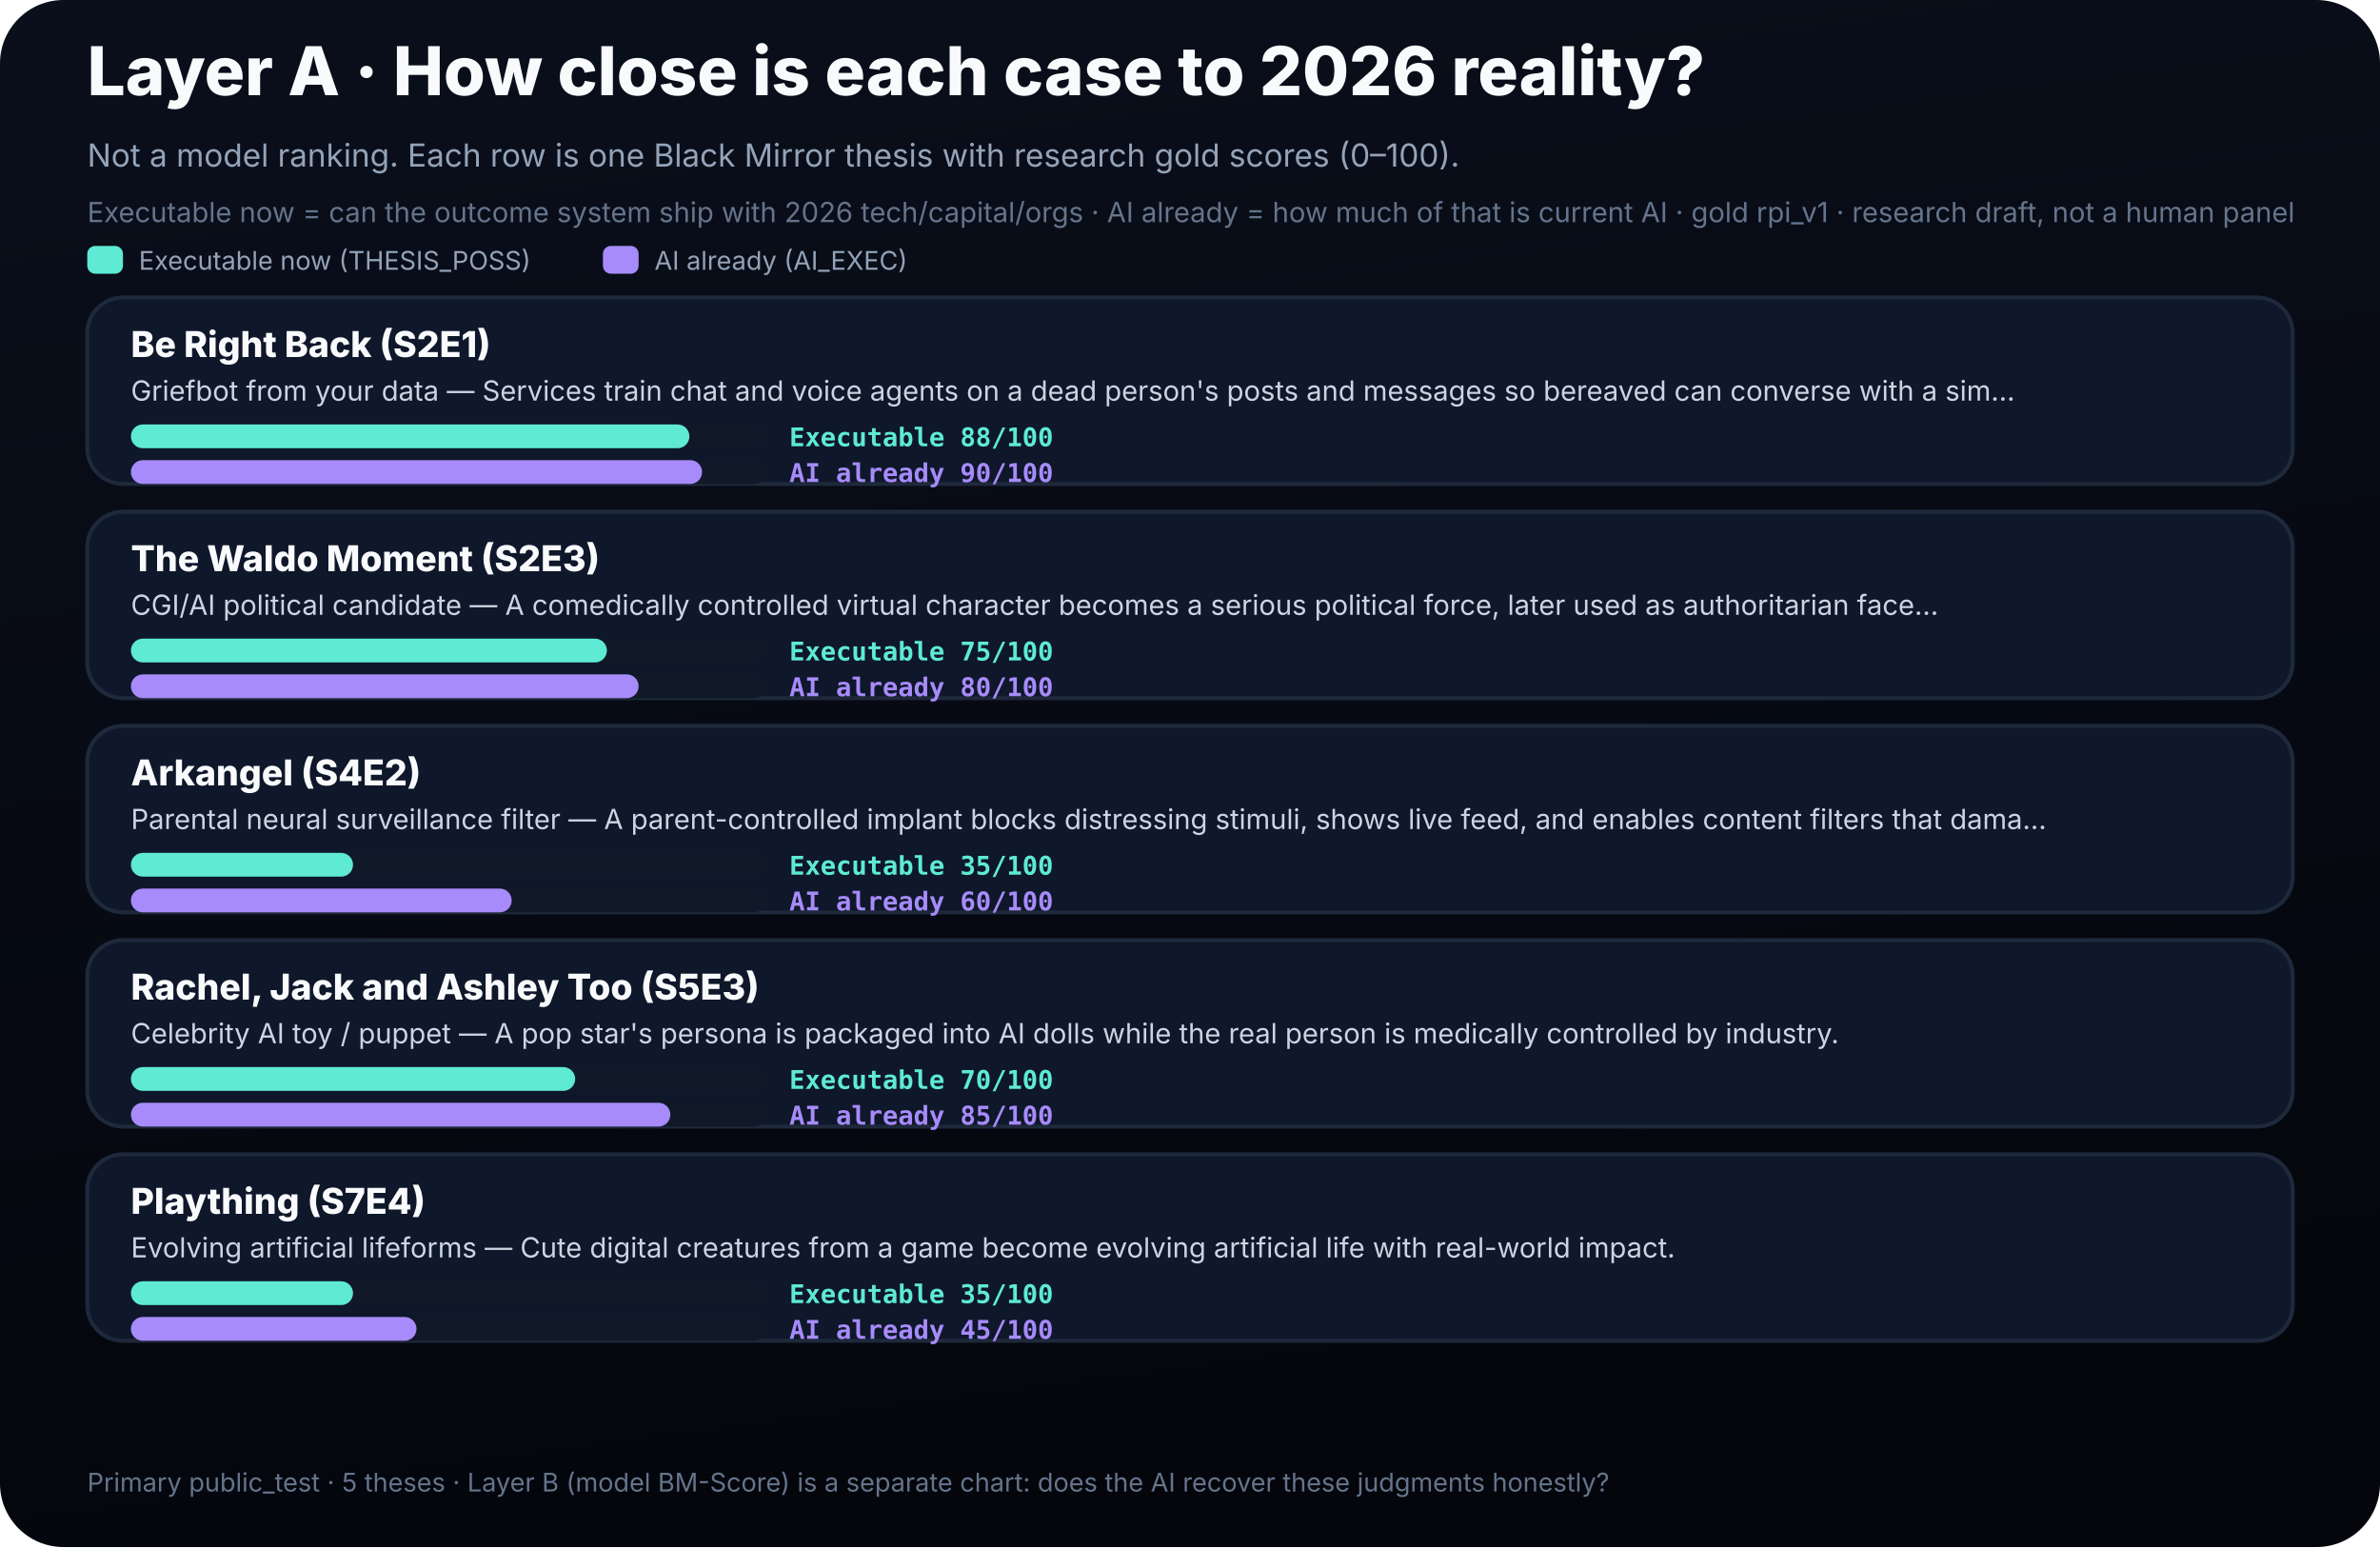
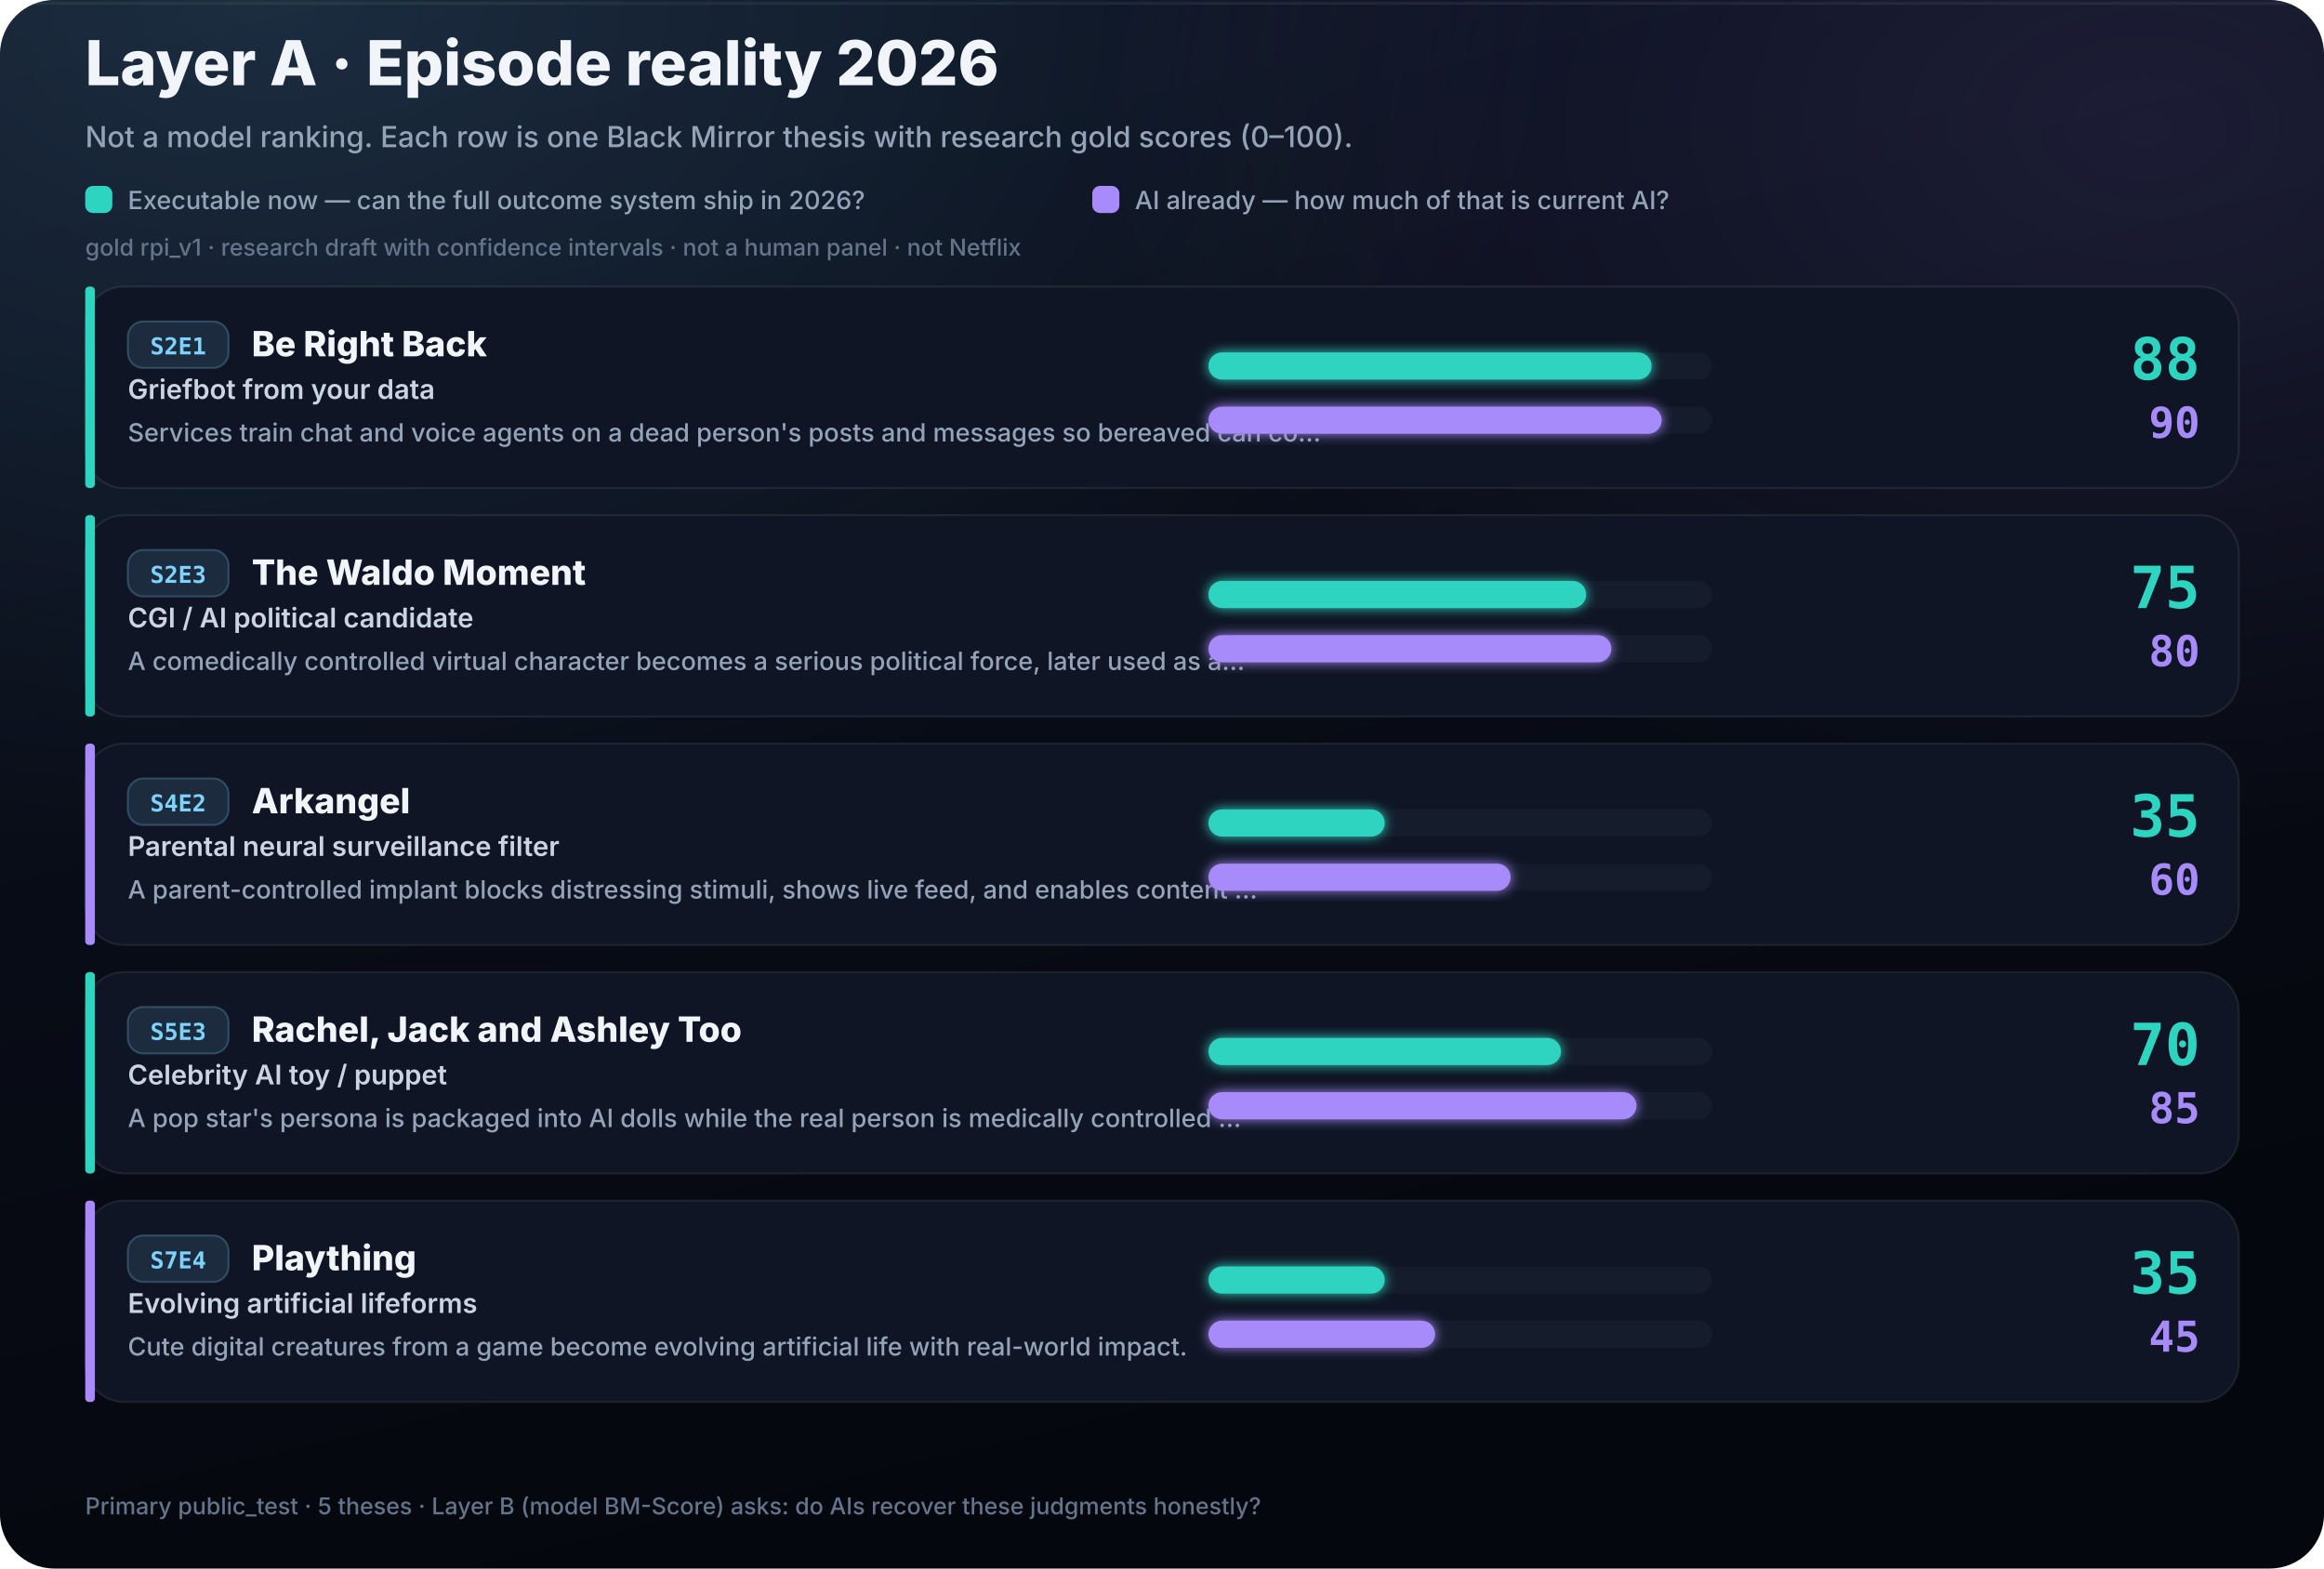
- <svg xmlns="http://www.w3.org/2000/svg" width="1200" height="780" viewBox="0 0 1200 780" role="img" aria-label="BlackMirror-Bench episode reality map 2026">
+ <svg xmlns="http://www.w3.org/2000/svg" width="1200" height="810" viewBox="0 0 1200 810" role="img" aria-label="BlackMirror-Bench episode reality map 2026">
  <defs>
-     <linearGradient id="bgE" x1="0" y1="0" x2="0.2" y2="1">
-       <stop offset="0%" stop-color="#0A0F1C" />
-       <stop offset="100%" stop-color="#04060C" />
+     <linearGradient id="bg-ep" x1="0" y1="0" x2="0.35" y2="1">
+       <stop offset="0%" stop-color="#0C1222" />
+       <stop offset="55%" stop-color="#080C16" />
+       <stop offset="100%" stop-color="#05070E" />
    </linearGradient>
+     <radialGradient id="glowL-ep" cx="12%" cy="0%" r="55%">
+       <stop offset="0%" stop-color="rgba(125,211,252,0.14)" />
+       <stop offset="100%" stop-color="rgba(125,211,252,0)" />
+     </radialGradient>
+     <radialGradient id="glowR-ep" cx="92%" cy="8%" r="45%">
+       <stop offset="0%" stop-color="rgba(167,139,250,0.12)" />
+       <stop offset="100%" stop-color="rgba(167,139,250,0)" />
+     </radialGradient>
+     <linearGradient id="bar-teal-ep" x1="0" y1="0" x2="1" y2="0">
+       <stop offset="0%" stop-color="#14B8A6" />
+       <stop offset="100%" stop-color="#67E8F9" />
+     </linearGradient>
+     <linearGradient id="bar-violet-ep" x1="0" y1="0" x2="1" y2="0">
+       <stop offset="0%" stop-color="#7C3AED" />
+       <stop offset="100%" stop-color="#C4B5FD" />
+     </linearGradient>
+     <linearGradient id="card-shine-ep" x1="0" y1="0" x2="0" y2="1">
+       <stop offset="0%" stop-color="rgba(255,255,255,0.04)" />
+       <stop offset="40%" stop-color="rgba(255,255,255,0)" />
+     </linearGradient>
+     <filter id="soft-ep" x="-20%" y="-50%" width="140%" height="200%">
+       <feGaussianBlur stdDeviation="6" result="b" />
+       <feMerge>
+         <feMergeNode in="b" />
+         <feMergeNode in="SourceGraphic" />
+       </feMerge>
+     </filter>
+     <filter id="soft-sm-ep" x="-10%" y="-40%" width="120%" height="180%">
+       <feGaussianBlur stdDeviation="3" result="b" />
+       <feMerge>
+         <feMergeNode in="b" />
+         <feMergeNode in="SourceGraphic" />
+       </feMerge>
+     </filter>
  </defs>
-   <rect width="100%" height="100%" fill="url(#bgE)" rx="32" />
-   <text x="44" y="48" fill="#F8FAFC" font-family="system-ui,-apple-system,Segoe UI,sans-serif" font-size="34" font-weight="800">Layer A · How close is each case to 2026 reality?</text>
-   <text x="44" y="84" fill="#94A3B8" font-family="system-ui,-apple-system,Segoe UI,sans-serif" font-size="16">Not a model ranking. Each row is one Black Mirror thesis with research gold scores (0–100).</text>
-   <text x="44" y="112" fill="#64748B" font-family="system-ui,-apple-system,Segoe UI,sans-serif" font-size="14">Executable now = can the outcome system ship with 2026 tech/capital/orgs · AI already = how much of that is current AI · gold rpi_v1 · research draft, not a human panel</text>
-   <rect x="44" y="124" width="18" height="14" rx="4" fill="#5EEAD4" />
-   <text x="70" y="136" fill="#94A3B8" font-family="system-ui,-apple-system,Segoe UI,sans-serif" font-size="13">Executable now (THESIS_POSS)</text>
-   <rect x="304" y="124" width="18" height="14" rx="4" fill="#A78BFA" />
-   <text x="330" y="136" fill="#94A3B8" font-family="system-ui,-apple-system,Segoe UI,sans-serif" font-size="13">AI already (AI_EXEC)</text>
-   <rect x="44" y="150" width="1112" height="94" rx="18" fill="#0F172A" stroke="#1E293B" stroke-width="2" />
-   <text x="66" y="180" fill="#F8FAFC" font-family="system-ui,-apple-system,Segoe UI,sans-serif" font-size="18" font-weight="800">Be Right Back (S2E1)</text>
-   <text x="66" y="202" fill="#CBD5E1" font-family="system-ui,-apple-system,Segoe UI,sans-serif" font-size="14">Griefbot from your data — Services train chat and voice agents on a dead person's posts and messages so bereaved can converse with a sim…</text>
-   <rect x="66" y="214" width="320" height="12" rx="6" fill="#111827" />
-   <rect x="66" y="214" width="281.6" height="12" rx="6" fill="#5EEAD4" />
-   <text x="398" y="225" fill="#5EEAD4" font-family="ui-monospace,SF Mono,Menlo,monospace" font-size="13" font-weight="700">Executable 88/100</text>
-   <rect x="66" y="232" width="320" height="12" rx="6" fill="#111827" />
-   <rect x="66" y="232" width="288.0" height="12" rx="6" fill="#A78BFA" />
-   <text x="398" y="243" fill="#A78BFA" font-family="ui-monospace,SF Mono,Menlo,monospace" font-size="13" font-weight="700">AI already 90/100</text>
-   <rect x="44" y="258" width="1112" height="94" rx="18" fill="#0F172A" stroke="#1E293B" stroke-width="2" />
-   <text x="66" y="288" fill="#F8FAFC" font-family="system-ui,-apple-system,Segoe UI,sans-serif" font-size="18" font-weight="800">The Waldo Moment (S2E3)</text>
-   <text x="66" y="310" fill="#CBD5E1" font-family="system-ui,-apple-system,Segoe UI,sans-serif" font-size="14">CGI/AI political candidate — A comedically controlled virtual character becomes a serious political force, later used as authoritarian face…</text>
-   <rect x="66" y="322" width="320" height="12" rx="6" fill="#111827" />
-   <rect x="66" y="322" width="240.0" height="12" rx="6" fill="#5EEAD4" />
-   <text x="398" y="333" fill="#5EEAD4" font-family="ui-monospace,SF Mono,Menlo,monospace" font-size="13" font-weight="700">Executable 75/100</text>
-   <rect x="66" y="340" width="320" height="12" rx="6" fill="#111827" />
-   <rect x="66" y="340" width="256.0" height="12" rx="6" fill="#A78BFA" />
-   <text x="398" y="351" fill="#A78BFA" font-family="ui-monospace,SF Mono,Menlo,monospace" font-size="13" font-weight="700">AI already 80/100</text>
-   <rect x="44" y="366" width="1112" height="94" rx="18" fill="#0F172A" stroke="#1E293B" stroke-width="2" />
-   <text x="66" y="396" fill="#F8FAFC" font-family="system-ui,-apple-system,Segoe UI,sans-serif" font-size="18" font-weight="800">Arkangel (S4E2)</text>
-   <text x="66" y="418" fill="#CBD5E1" font-family="system-ui,-apple-system,Segoe UI,sans-serif" font-size="14">Parental neural surveillance filter — A parent-controlled implant blocks distressing stimuli, shows live feed, and enables content filters that dama…</text>
-   <rect x="66" y="430" width="320" height="12" rx="6" fill="#111827" />
-   <rect x="66" y="430" width="112.0" height="12" rx="6" fill="#5EEAD4" />
-   <text x="398" y="441" fill="#5EEAD4" font-family="ui-monospace,SF Mono,Menlo,monospace" font-size="13" font-weight="700">Executable 35/100</text>
-   <rect x="66" y="448" width="320" height="12" rx="6" fill="#111827" />
-   <rect x="66" y="448" width="192.0" height="12" rx="6" fill="#A78BFA" />
-   <text x="398" y="459" fill="#A78BFA" font-family="ui-monospace,SF Mono,Menlo,monospace" font-size="13" font-weight="700">AI already 60/100</text>
-   <rect x="44" y="474" width="1112" height="94" rx="18" fill="#0F172A" stroke="#1E293B" stroke-width="2" />
-   <text x="66" y="504" fill="#F8FAFC" font-family="system-ui,-apple-system,Segoe UI,sans-serif" font-size="18" font-weight="800">Rachel, Jack and Ashley Too (S5E3)</text>
-   <text x="66" y="526" fill="#CBD5E1" font-family="system-ui,-apple-system,Segoe UI,sans-serif" font-size="14">Celebrity AI toy / puppet — A pop star's persona is packaged into AI dolls while the real person is medically controlled by industry.</text>
-   <rect x="66" y="538" width="320" height="12" rx="6" fill="#111827" />
-   <rect x="66" y="538" width="224.0" height="12" rx="6" fill="#5EEAD4" />
-   <text x="398" y="549" fill="#5EEAD4" font-family="ui-monospace,SF Mono,Menlo,monospace" font-size="13" font-weight="700">Executable 70/100</text>
-   <rect x="66" y="556" width="320" height="12" rx="6" fill="#111827" />
-   <rect x="66" y="556" width="272.0" height="12" rx="6" fill="#A78BFA" />
-   <text x="398" y="567" fill="#A78BFA" font-family="ui-monospace,SF Mono,Menlo,monospace" font-size="13" font-weight="700">AI already 85/100</text>
-   <rect x="44" y="582" width="1112" height="94" rx="18" fill="#0F172A" stroke="#1E293B" stroke-width="2" />
-   <text x="66" y="612" fill="#F8FAFC" font-family="system-ui,-apple-system,Segoe UI,sans-serif" font-size="18" font-weight="800">Plaything (S7E4)</text>
-   <text x="66" y="634" fill="#CBD5E1" font-family="system-ui,-apple-system,Segoe UI,sans-serif" font-size="14">Evolving artificial lifeforms — Cute digital creatures from a game become evolving artificial life with real-world impact.</text>
-   <rect x="66" y="646" width="320" height="12" rx="6" fill="#111827" />
-   <rect x="66" y="646" width="112.0" height="12" rx="6" fill="#5EEAD4" />
-   <text x="398" y="657" fill="#5EEAD4" font-family="ui-monospace,SF Mono,Menlo,monospace" font-size="13" font-weight="700">Executable 35/100</text>
-   <rect x="66" y="664" width="320" height="12" rx="6" fill="#111827" />
-   <rect x="66" y="664" width="144.0" height="12" rx="6" fill="#A78BFA" />
-   <text x="398" y="675" fill="#A78BFA" font-family="ui-monospace,SF Mono,Menlo,monospace" font-size="13" font-weight="700">AI already 45/100</text>
-   <text x="44" y="752" fill="#64748B" font-family="system-ui,-apple-system,Segoe UI,sans-serif" font-size="13">Primary public_test · 5 theses · Layer B (model BM-Score) is a separate chart: does the AI recover these judgments honestly?</text>
+   <rect width="100%" height="100%" fill="url(#bg-ep)" rx="28" />
+   <rect width="100%" height="100%" fill="url(#glowL-ep)" rx="28" />
+   <rect width="100%" height="100%" fill="url(#glowR-ep)" rx="28" />
+   <rect x="1" y="1" width="1198" height="1.5" fill="rgba(255,255,255,0.06)" rx="1" />
+   <text x="44" y="44" fill="#F1F5F9" font-family="Inter, ui-sans-serif, system-ui, -apple-system, Segoe UI, sans-serif" font-size="32" font-weight="800" text-anchor="start">Layer A · Episode reality 2026</text>
+   <text x="44" y="76" fill="#94A3B8" font-family="Inter, ui-sans-serif, system-ui, -apple-system, Segoe UI, sans-serif" font-size="15" font-weight="500" text-anchor="start">Not a model ranking. Each row is one Black Mirror thesis with research gold scores (0–100).</text>
+   <rect x="44" y="96" width="14" height="14" rx="4" fill="#2DD4BF" />
+   <text x="66" y="108" fill="#94A3B8" font-family="Inter, ui-sans-serif, system-ui, -apple-system, Segoe UI, sans-serif" font-size="13" font-weight="500" text-anchor="start">Executable now — can the full outcome system ship in 2026?</text>
+   <rect x="564" y="96" width="14" height="14" rx="4" fill="#A78BFA" />
+   <text x="586" y="108" fill="#94A3B8" font-family="Inter, ui-sans-serif, system-ui, -apple-system, Segoe UI, sans-serif" font-size="13" font-weight="500" text-anchor="start">AI already — how much of that is current AI?</text>
+   <text x="44" y="132" fill="#64748B" font-family="Inter, ui-sans-serif, system-ui, -apple-system, Segoe UI, sans-serif" font-size="12" font-weight="500" text-anchor="start">gold rpi_v1 · research draft with confidence intervals · not a human panel · not Netflix</text>
+   <rect x="44" y="148" width="1112" height="104" rx="20" fill="#0F1524" stroke="rgba(255,255,255,0.08)" stroke-width="1" />
+   <rect x="44" y="148" width="5" height="104" rx="2" fill="#2DD4BF" />
+   <rect x="66" y="166" width="52" height="24" rx="8" fill="rgba(125,211,252,0.12)" stroke="rgba(125,211,252,0.25)" stroke-width="1" />
+   <text x="92" y="183" fill="#7DD3FC" font-family="ui-monospace, SF Mono, Cascadia Code, Menlo, Consolas, monospace" font-size="12" font-weight="800" text-anchor="middle">S2E1</text>
+   <text x="130" y="184" fill="#F1F5F9" font-family="Inter, ui-sans-serif, system-ui, -apple-system, Segoe UI, sans-serif" font-size="18" font-weight="800" text-anchor="start">Be Right Back</text>
+   <text x="66" y="206" fill="#CBD5E1" font-family="Inter, ui-sans-serif, system-ui, -apple-system, Segoe UI, sans-serif" font-size="14" font-weight="600" text-anchor="start">Griefbot from your data</text>
+   <text x="66" y="228" fill="#94A3B8" font-family="Inter, ui-sans-serif, system-ui, -apple-system, Segoe UI, sans-serif" font-size="13" font-weight="500" text-anchor="start">Services train chat and voice agents on a dead person's posts and messages so bereaved can co…</text>
+   <rect x="624" y="182" width="260" height="14" rx="7" fill="#151C2C" />
+   <rect x="624" y="182" width="228.8" height="14" rx="7" fill="#2DD4BF" filter="url(#soft-sm-ep)" />
+   <rect x="624" y="210" width="260" height="14" rx="7" fill="#151C2C" />
+   <rect x="624" y="210" width="234.0" height="14" rx="7" fill="#A78BFA" filter="url(#soft-sm-ep)" />
+   <text x="1136" y="196" fill="#2DD4BF" font-family="ui-monospace, SF Mono, Cascadia Code, Menlo, Consolas, monospace" font-size="30" font-weight="800" text-anchor="end">88</text>
+   <text x="1136" y="226" fill="#A78BFA" font-family="ui-monospace, SF Mono, Cascadia Code, Menlo, Consolas, monospace" font-size="22" font-weight="700" text-anchor="end">90</text>
+   <rect x="44" y="266" width="1112" height="104" rx="20" fill="#0F1524" stroke="rgba(255,255,255,0.08)" stroke-width="1" />
+   <rect x="44" y="266" width="5" height="104" rx="2" fill="#2DD4BF" />
+   <rect x="66" y="284" width="52" height="24" rx="8" fill="rgba(125,211,252,0.12)" stroke="rgba(125,211,252,0.25)" stroke-width="1" />
+   <text x="92" y="301" fill="#7DD3FC" font-family="ui-monospace, SF Mono, Cascadia Code, Menlo, Consolas, monospace" font-size="12" font-weight="800" text-anchor="middle">S2E3</text>
+   <text x="130" y="302" fill="#F1F5F9" font-family="Inter, ui-sans-serif, system-ui, -apple-system, Segoe UI, sans-serif" font-size="18" font-weight="800" text-anchor="start">The Waldo Moment</text>
+   <text x="66" y="324" fill="#CBD5E1" font-family="Inter, ui-sans-serif, system-ui, -apple-system, Segoe UI, sans-serif" font-size="14" font-weight="600" text-anchor="start">CGI / AI political candidate</text>
+   <text x="66" y="346" fill="#94A3B8" font-family="Inter, ui-sans-serif, system-ui, -apple-system, Segoe UI, sans-serif" font-size="13" font-weight="500" text-anchor="start">A comedically controlled virtual character becomes a serious political force, later used as a…</text>
+   <rect x="624" y="300" width="260" height="14" rx="7" fill="#151C2C" />
+   <rect x="624" y="300" width="195.0" height="14" rx="7" fill="#2DD4BF" filter="url(#soft-sm-ep)" />
+   <rect x="624" y="328" width="260" height="14" rx="7" fill="#151C2C" />
+   <rect x="624" y="328" width="208.0" height="14" rx="7" fill="#A78BFA" filter="url(#soft-sm-ep)" />
+   <text x="1136" y="314" fill="#2DD4BF" font-family="ui-monospace, SF Mono, Cascadia Code, Menlo, Consolas, monospace" font-size="30" font-weight="800" text-anchor="end">75</text>
+   <text x="1136" y="344" fill="#A78BFA" font-family="ui-monospace, SF Mono, Cascadia Code, Menlo, Consolas, monospace" font-size="22" font-weight="700" text-anchor="end">80</text>
+   <rect x="44" y="384" width="1112" height="104" rx="20" fill="#0F1524" stroke="rgba(255,255,255,0.08)" stroke-width="1" />
+   <rect x="44" y="384" width="5" height="104" rx="2" fill="#A78BFA" />
+   <rect x="66" y="402" width="52" height="24" rx="8" fill="rgba(125,211,252,0.12)" stroke="rgba(125,211,252,0.25)" stroke-width="1" />
+   <text x="92" y="419" fill="#7DD3FC" font-family="ui-monospace, SF Mono, Cascadia Code, Menlo, Consolas, monospace" font-size="12" font-weight="800" text-anchor="middle">S4E2</text>
+   <text x="130" y="420" fill="#F1F5F9" font-family="Inter, ui-sans-serif, system-ui, -apple-system, Segoe UI, sans-serif" font-size="18" font-weight="800" text-anchor="start">Arkangel</text>
+   <text x="66" y="442" fill="#CBD5E1" font-family="Inter, ui-sans-serif, system-ui, -apple-system, Segoe UI, sans-serif" font-size="14" font-weight="600" text-anchor="start">Parental neural surveillance filter</text>
+   <text x="66" y="464" fill="#94A3B8" font-family="Inter, ui-sans-serif, system-ui, -apple-system, Segoe UI, sans-serif" font-size="13" font-weight="500" text-anchor="start">A parent-controlled implant blocks distressing stimuli, shows live feed, and enables content …</text>
+   <rect x="624" y="418" width="260" height="14" rx="7" fill="#151C2C" />
+   <rect x="624" y="418" width="91.0" height="14" rx="7" fill="#2DD4BF" filter="url(#soft-sm-ep)" />
+   <rect x="624" y="446" width="260" height="14" rx="7" fill="#151C2C" />
+   <rect x="624" y="446" width="156.0" height="14" rx="7" fill="#A78BFA" filter="url(#soft-sm-ep)" />
+   <text x="1136" y="432" fill="#2DD4BF" font-family="ui-monospace, SF Mono, Cascadia Code, Menlo, Consolas, monospace" font-size="30" font-weight="800" text-anchor="end">35</text>
+   <text x="1136" y="462" fill="#A78BFA" font-family="ui-monospace, SF Mono, Cascadia Code, Menlo, Consolas, monospace" font-size="22" font-weight="700" text-anchor="end">60</text>
+   <rect x="44" y="502" width="1112" height="104" rx="20" fill="#0F1524" stroke="rgba(255,255,255,0.08)" stroke-width="1" />
+   <rect x="44" y="502" width="5" height="104" rx="2" fill="#2DD4BF" />
+   <rect x="66" y="520" width="52" height="24" rx="8" fill="rgba(125,211,252,0.12)" stroke="rgba(125,211,252,0.25)" stroke-width="1" />
+   <text x="92" y="537" fill="#7DD3FC" font-family="ui-monospace, SF Mono, Cascadia Code, Menlo, Consolas, monospace" font-size="12" font-weight="800" text-anchor="middle">S5E3</text>
+   <text x="130" y="538" fill="#F1F5F9" font-family="Inter, ui-sans-serif, system-ui, -apple-system, Segoe UI, sans-serif" font-size="18" font-weight="800" text-anchor="start">Rachel, Jack and Ashley Too</text>
+   <text x="66" y="560" fill="#CBD5E1" font-family="Inter, ui-sans-serif, system-ui, -apple-system, Segoe UI, sans-serif" font-size="14" font-weight="600" text-anchor="start">Celebrity AI toy / puppet</text>
+   <text x="66" y="582" fill="#94A3B8" font-family="Inter, ui-sans-serif, system-ui, -apple-system, Segoe UI, sans-serif" font-size="13" font-weight="500" text-anchor="start">A pop star's persona is packaged into AI dolls while the real person is medically controlled …</text>
+   <rect x="624" y="536" width="260" height="14" rx="7" fill="#151C2C" />
+   <rect x="624" y="536" width="182.0" height="14" rx="7" fill="#2DD4BF" filter="url(#soft-sm-ep)" />
+   <rect x="624" y="564" width="260" height="14" rx="7" fill="#151C2C" />
+   <rect x="624" y="564" width="221.0" height="14" rx="7" fill="#A78BFA" filter="url(#soft-sm-ep)" />
+   <text x="1136" y="550" fill="#2DD4BF" font-family="ui-monospace, SF Mono, Cascadia Code, Menlo, Consolas, monospace" font-size="30" font-weight="800" text-anchor="end">70</text>
+   <text x="1136" y="580" fill="#A78BFA" font-family="ui-monospace, SF Mono, Cascadia Code, Menlo, Consolas, monospace" font-size="22" font-weight="700" text-anchor="end">85</text>
+   <rect x="44" y="620" width="1112" height="104" rx="20" fill="#0F1524" stroke="rgba(255,255,255,0.08)" stroke-width="1" />
+   <rect x="44" y="620" width="5" height="104" rx="2" fill="#A78BFA" />
+   <rect x="66" y="638" width="52" height="24" rx="8" fill="rgba(125,211,252,0.12)" stroke="rgba(125,211,252,0.25)" stroke-width="1" />
+   <text x="92" y="655" fill="#7DD3FC" font-family="ui-monospace, SF Mono, Cascadia Code, Menlo, Consolas, monospace" font-size="12" font-weight="800" text-anchor="middle">S7E4</text>
+   <text x="130" y="656" fill="#F1F5F9" font-family="Inter, ui-sans-serif, system-ui, -apple-system, Segoe UI, sans-serif" font-size="18" font-weight="800" text-anchor="start">Plaything</text>
+   <text x="66" y="678" fill="#CBD5E1" font-family="Inter, ui-sans-serif, system-ui, -apple-system, Segoe UI, sans-serif" font-size="14" font-weight="600" text-anchor="start">Evolving artificial lifeforms</text>
+   <text x="66" y="700" fill="#94A3B8" font-family="Inter, ui-sans-serif, system-ui, -apple-system, Segoe UI, sans-serif" font-size="13" font-weight="500" text-anchor="start">Cute digital creatures from a game become evolving artificial life with real-world impact.</text>
+   <rect x="624" y="654" width="260" height="14" rx="7" fill="#151C2C" />
+   <rect x="624" y="654" width="91.0" height="14" rx="7" fill="#2DD4BF" filter="url(#soft-sm-ep)" />
+   <rect x="624" y="682" width="260" height="14" rx="7" fill="#151C2C" />
+   <rect x="624" y="682" width="117.0" height="14" rx="7" fill="#A78BFA" filter="url(#soft-sm-ep)" />
+   <text x="1136" y="668" fill="#2DD4BF" font-family="ui-monospace, SF Mono, Cascadia Code, Menlo, Consolas, monospace" font-size="30" font-weight="800" text-anchor="end">35</text>
+   <text x="1136" y="698" fill="#A78BFA" font-family="ui-monospace, SF Mono, Cascadia Code, Menlo, Consolas, monospace" font-size="22" font-weight="700" text-anchor="end">45</text>
+   <text x="44" y="782" fill="#64748B" font-family="Inter, ui-sans-serif, system-ui, -apple-system, Segoe UI, sans-serif" font-size="12" font-weight="500" text-anchor="start">Primary public_test · 5 theses  ·  Layer B (model BM-Score) asks: do AIs recover these judgments honestly?</text>
</svg>
